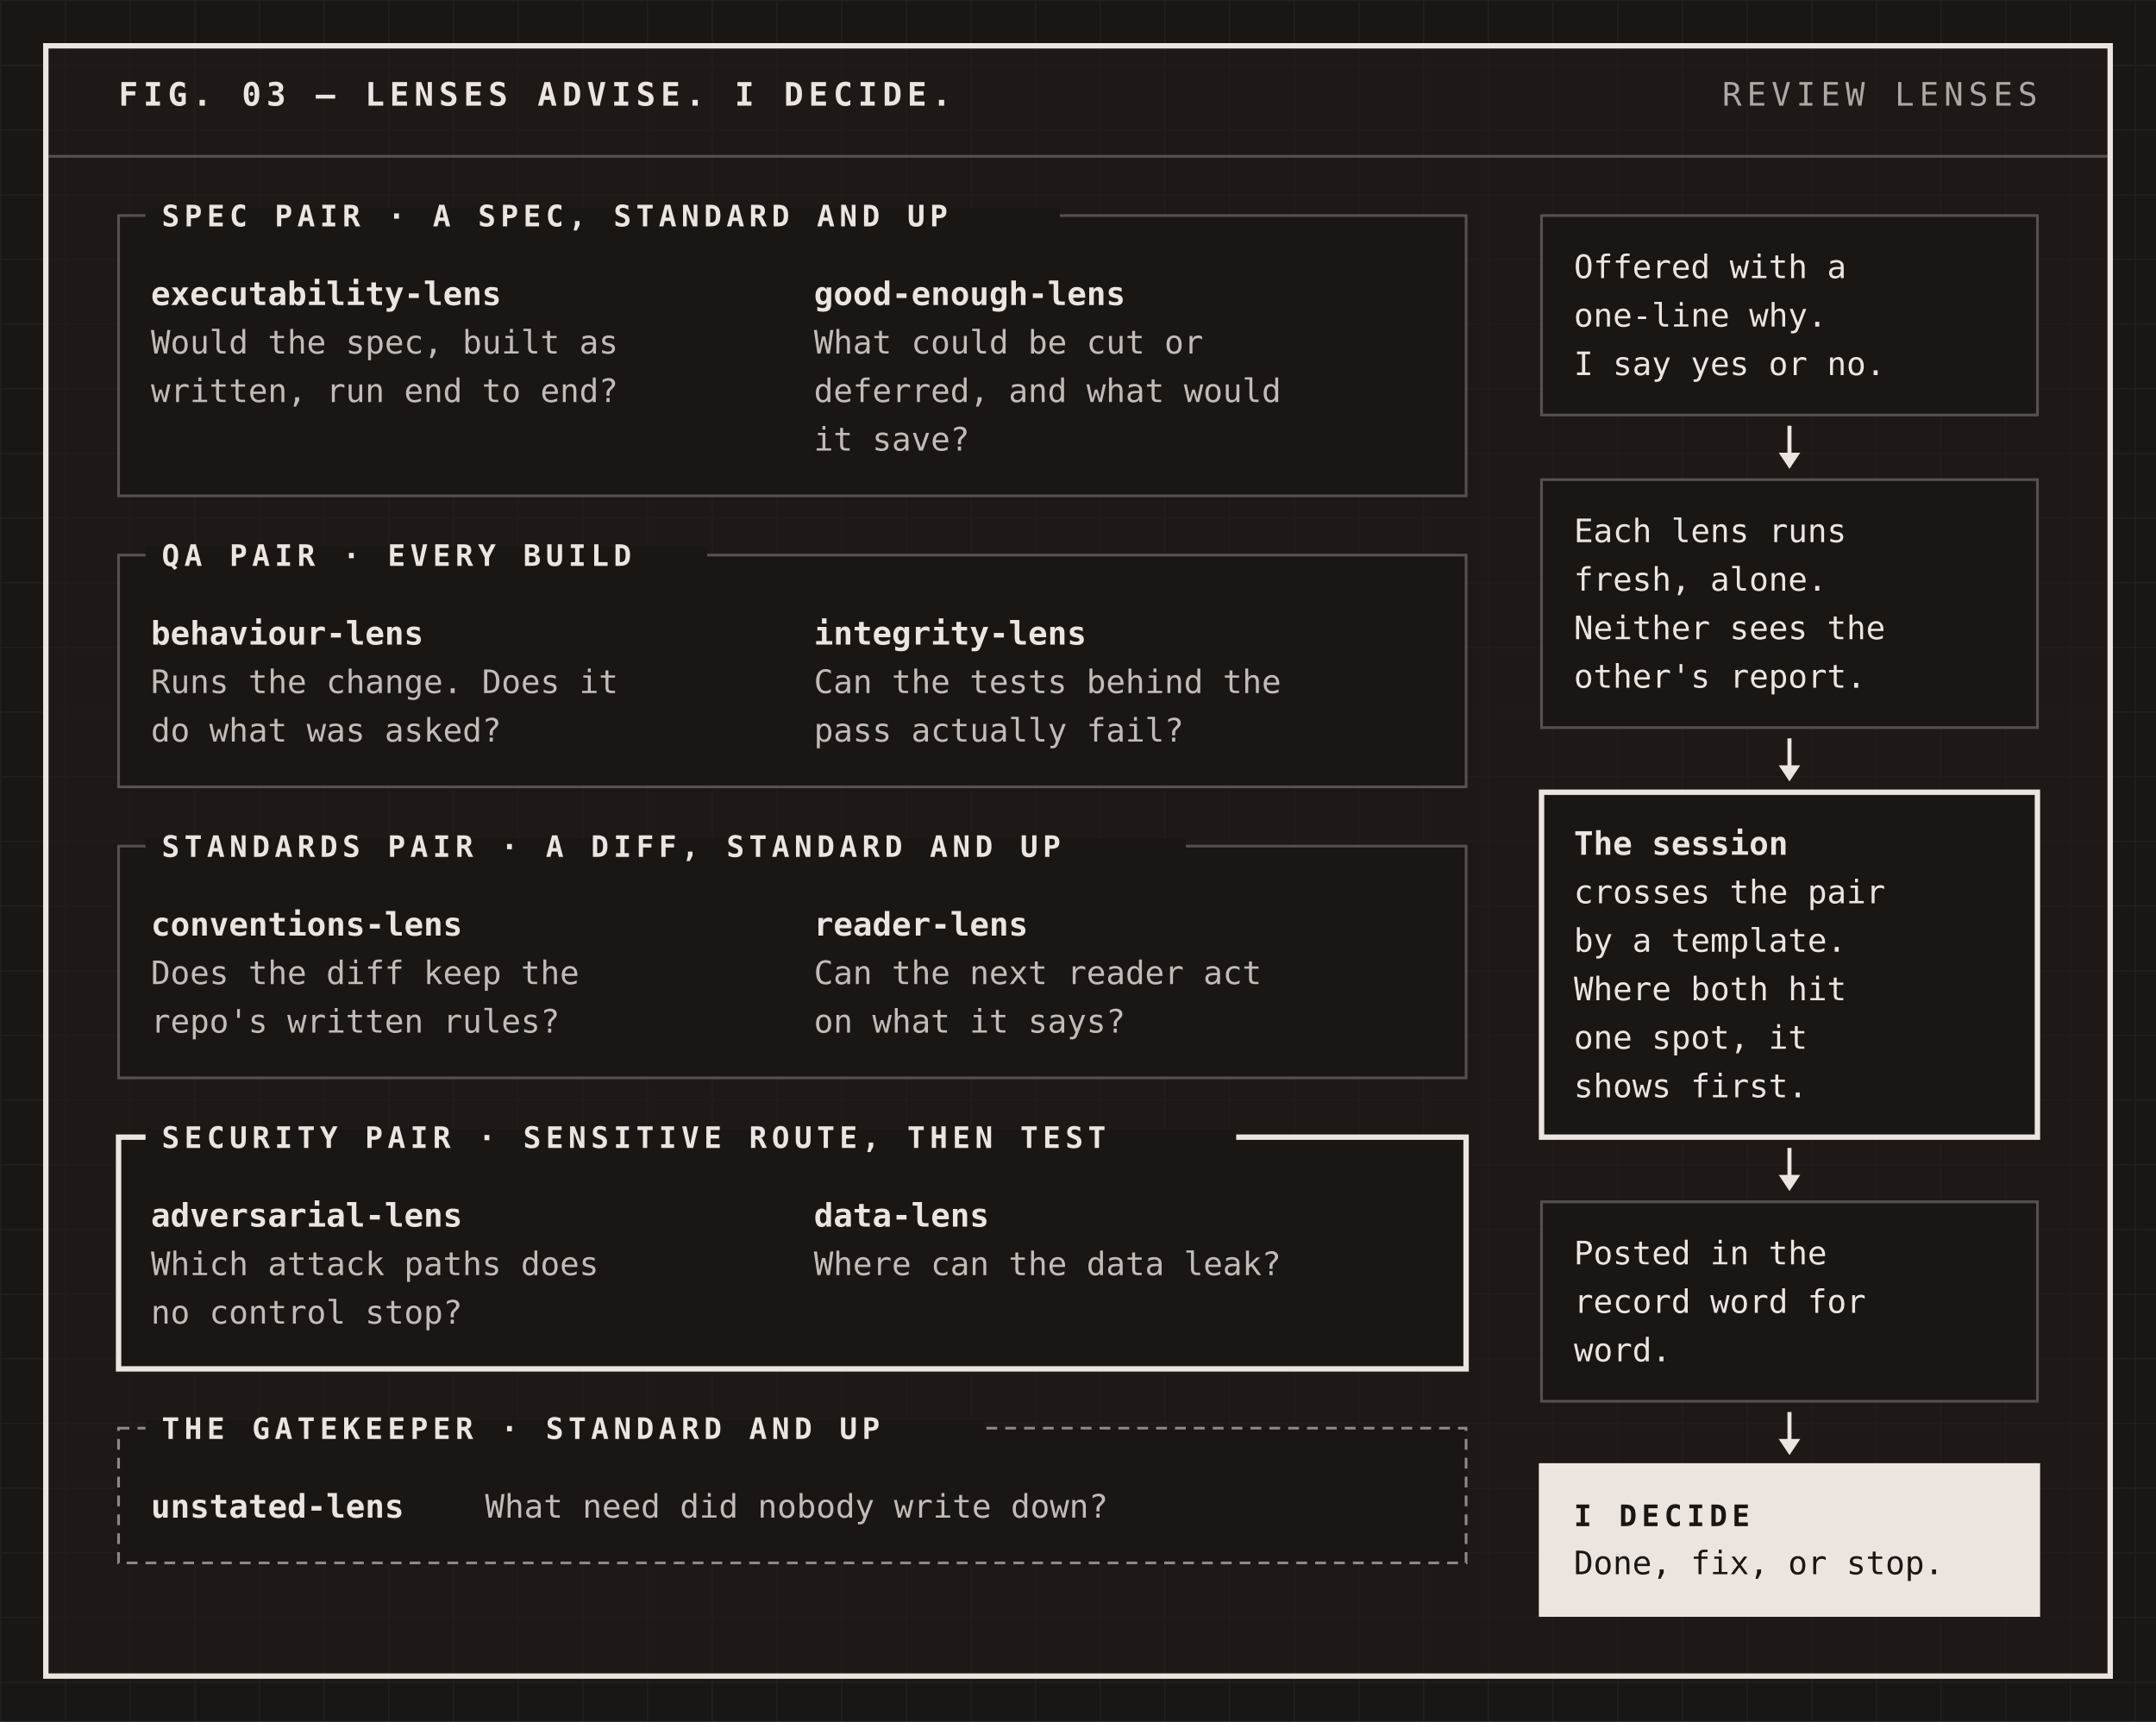
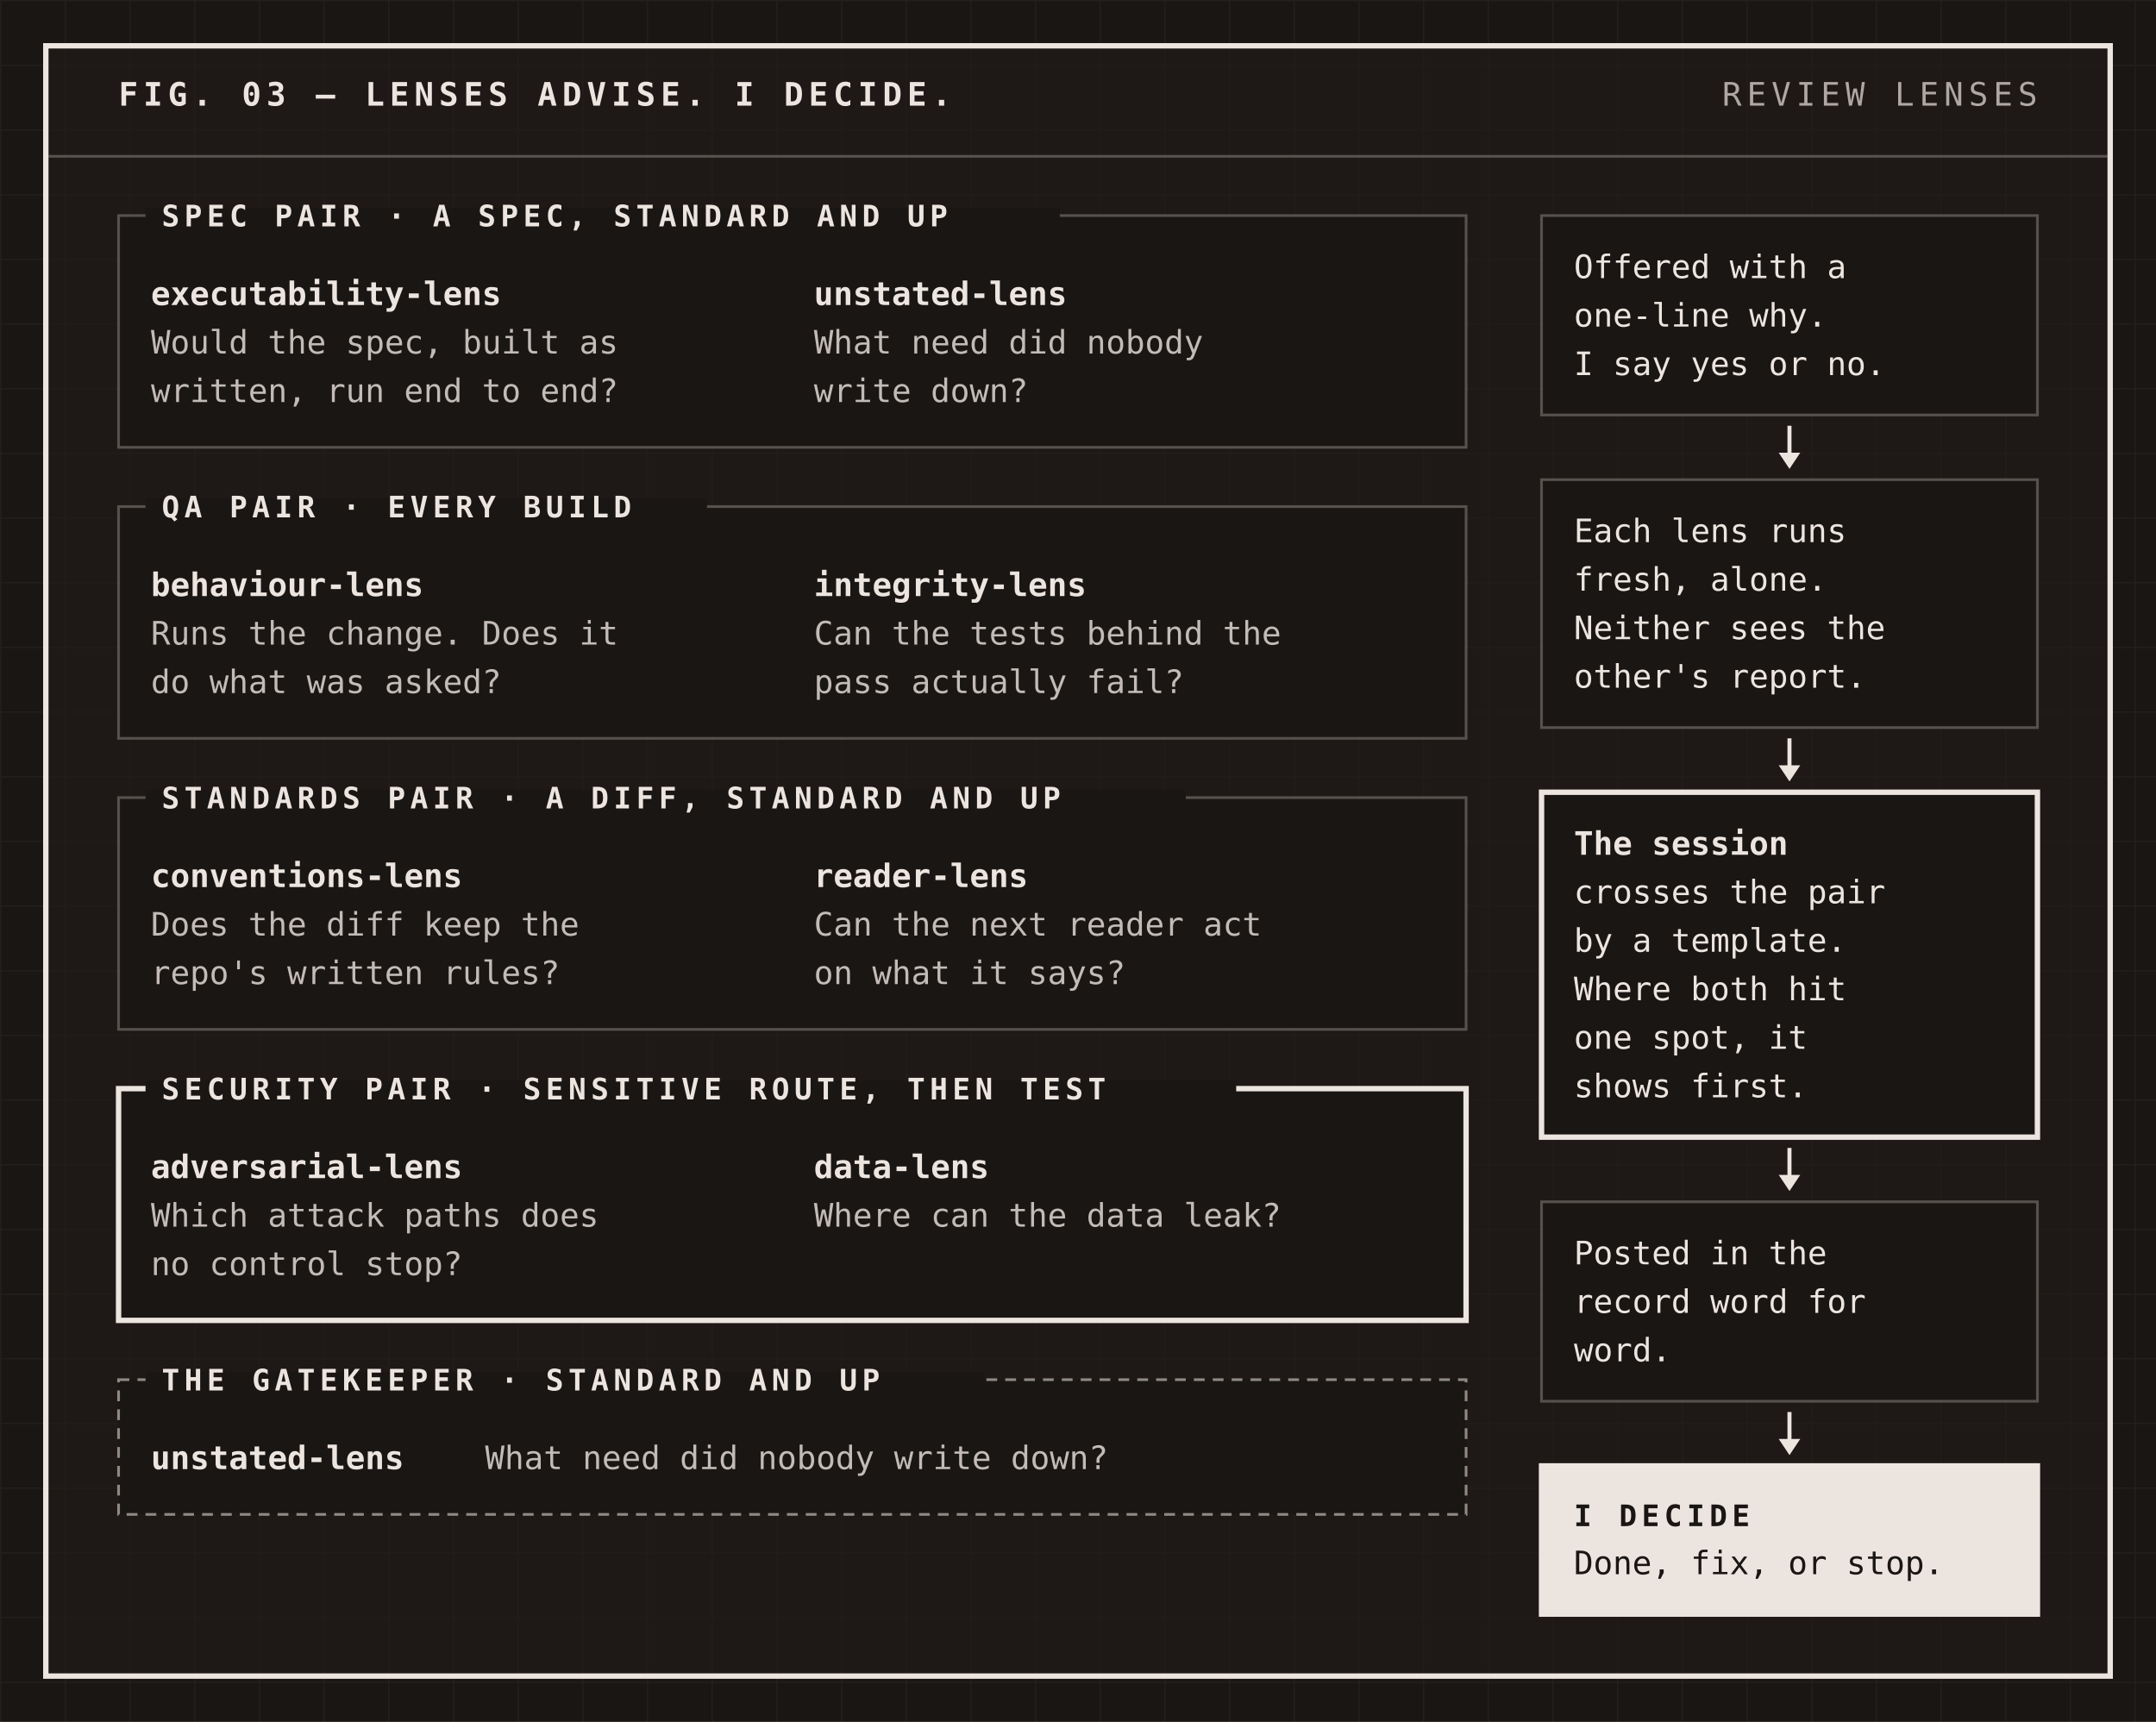
<svg xmlns="http://www.w3.org/2000/svg" width="800" height="639" viewBox="0 0 800 639" font-family="'IBM Plex Mono', ui-monospace, SFMono-Regular, Menlo, Consolas, monospace" role="img">
  <rect width="800" height="639" fill="#1a1614" />
  <defs>
    <pattern id="grid" width="24" height="24" patternUnits="userSpaceOnUse">
      <path d="M24 0H0V24" fill="none" stroke="#ece5df" stroke-opacity="0.045" stroke-width="1" />
    </pattern>
  </defs>
  <rect width="800" height="639" fill="url(#grid)" />
  <rect x="17" y="17" width="766" height="605" fill="#201b18" fill-opacity="0.72" stroke="#ece5df" stroke-width="2" />
  <text x="44" y="39.2" font-size="12" font-weight="600" letter-spacing="1.92" fill="#ece5df">FIG. 03 — LENSES ADVISE. I DECIDE.</text>
  <text x="756" y="39.2" font-size="12" letter-spacing="1.92" text-anchor="end" fill="#ece5df" fill-opacity="0.7">REVIEW LENSES</text>
  <line x1="18" y1="58" x2="782" y2="58" stroke="#ece5df" stroke-opacity="0.28" stroke-width="1" />
-   <rect x="44" y="80" width="500" height="104" fill="#1a1614" stroke="#ece5df" stroke-opacity="0.28" stroke-width="1" />
+   <rect x="44" y="80" width="500" height="86" fill="#1a1614" stroke="#ece5df" stroke-opacity="0.28" stroke-width="1" />
  <rect x="54" y="77" width="339.25" height="6" fill="#1a1614" />
  <text x="60" y="84" font-size="11" font-weight="600" letter-spacing="1.76" fill="#ece5df">SPEC PAIR · A SPEC, STANDARD AND UP</text>
  <text x="56" y="113.2" font-size="12" font-weight="600" fill="#ece5df">executability-lens</text>
  <text x="56" y="131.2" font-size="12" fill="#ece5df" fill-opacity="0.8">Would the spec, built as</text>
  <text x="56" y="149.2" font-size="12" fill="#ece5df" fill-opacity="0.8">written, run end to end?</text>
-   <text x="302" y="113.2" font-size="12" font-weight="600" fill="#ece5df">good-enough-lens</text>
-   <text x="302" y="131.2" font-size="12" fill="#ece5df" fill-opacity="0.8">What could be cut or</text>
-   <text x="302" y="149.2" font-size="12" fill="#ece5df" fill-opacity="0.8">deferred, and what would</text>
-   <text x="302" y="167.2" font-size="12" fill="#ece5df" fill-opacity="0.8">it save?</text>
-   <rect x="44" y="206" width="500" height="86" fill="#1a1614" stroke="#ece5df" stroke-opacity="0.28" stroke-width="1" />
-   <rect x="54" y="203" width="208.35" height="6" fill="#1a1614" />
-   <text x="60" y="210" font-size="11" font-weight="600" letter-spacing="1.76" fill="#ece5df">QA PAIR · EVERY BUILD</text>
-   <text x="56" y="239.2" font-size="12" font-weight="600" fill="#ece5df">behaviour-lens</text>
-   <text x="56" y="257.2" font-size="12" fill="#ece5df" fill-opacity="0.8">Runs the change. Does it</text>
-   <text x="56" y="275.2" font-size="12" fill="#ece5df" fill-opacity="0.8">do what was asked?</text>
-   <text x="302" y="239.2" font-size="12" font-weight="600" fill="#ece5df">integrity-lens</text>
-   <text x="302" y="257.2" font-size="12" fill="#ece5df" fill-opacity="0.8">Can the tests behind the</text>
-   <text x="302" y="275.2" font-size="12" fill="#ece5df" fill-opacity="0.8">pass actually fail?</text>
-   <rect x="44" y="314" width="500" height="86" fill="#1a1614" stroke="#ece5df" stroke-opacity="0.28" stroke-width="1" />
-   <rect x="54" y="311" width="386" height="6" fill="#1a1614" />
-   <text x="60" y="318" font-size="11" font-weight="600" letter-spacing="1.76" fill="#ece5df">STANDARDS PAIR · A DIFF, STANDARD AND UP</text>
-   <text x="56" y="347.2" font-size="12" font-weight="600" fill="#ece5df">conventions-lens</text>
-   <text x="56" y="365.2" font-size="12" fill="#ece5df" fill-opacity="0.8">Does the diff keep the</text>
-   <text x="56" y="383.2" font-size="12" fill="#ece5df" fill-opacity="0.8">repo's written rules?</text>
-   <text x="302" y="347.2" font-size="12" font-weight="600" fill="#ece5df">reader-lens</text>
-   <text x="302" y="365.2" font-size="12" fill="#ece5df" fill-opacity="0.8">Can the next reader act</text>
-   <text x="302" y="383.2" font-size="12" fill="#ece5df" fill-opacity="0.8">on what it says?</text>
-   <rect x="44" y="422" width="500" height="86" fill="#1a1614" stroke="#ece5df" stroke-width="2" />
-   <rect x="54" y="419" width="404.7" height="6" fill="#1a1614" />
-   <text x="60" y="426" font-size="11" font-weight="600" letter-spacing="1.76" fill="#ece5df">SECURITY PAIR · SENSITIVE ROUTE, THEN TEST</text>
-   <text x="56" y="455.2" font-size="12" font-weight="600" fill="#ece5df">adversarial-lens</text>
-   <text x="56" y="473.2" font-size="12" fill="#ece5df" fill-opacity="0.8">Which attack paths does</text>
-   <text x="56" y="491.2" font-size="12" fill="#ece5df" fill-opacity="0.8">no control stop?</text>
-   <text x="302" y="455.2" font-size="12" font-weight="600" fill="#ece5df">data-lens</text>
-   <text x="302" y="473.2" font-size="12" fill="#ece5df" fill-opacity="0.8">Where can the data leak?</text>
-   <rect x="44" y="530" width="500" height="50" fill="#1a1614" stroke="#ece5df" stroke-opacity="0.55" stroke-width="1" stroke-dasharray="4 3" />
-   <rect x="54" y="527" width="311.2" height="6" fill="#1a1614" />
-   <text x="60" y="534" font-size="11" font-weight="600" letter-spacing="1.76" fill="#ece5df">THE GATEKEEPER · STANDARD AND UP</text>
-   <text x="56" y="563.2" font-size="12" font-weight="600" fill="#ece5df">unstated-lens</text>
-   <text x="180" y="563.2" font-size="12" fill="#ece5df" fill-opacity="0.8">What need did nobody write down?</text>
+   <text x="302" y="113.2" font-size="12" font-weight="600" fill="#ece5df">unstated-lens</text>
+   <text x="302" y="131.2" font-size="12" fill="#ece5df" fill-opacity="0.8">What need did nobody</text>
+   <text x="302" y="149.2" font-size="12" fill="#ece5df" fill-opacity="0.8">write down?</text>
+   <rect x="44" y="188" width="500" height="86" fill="#1a1614" stroke="#ece5df" stroke-opacity="0.28" stroke-width="1" />
+   <rect x="54" y="185" width="208.35" height="6" fill="#1a1614" />
+   <text x="60" y="192" font-size="11" font-weight="600" letter-spacing="1.76" fill="#ece5df">QA PAIR · EVERY BUILD</text>
+   <text x="56" y="221.2" font-size="12" font-weight="600" fill="#ece5df">behaviour-lens</text>
+   <text x="56" y="239.2" font-size="12" fill="#ece5df" fill-opacity="0.8">Runs the change. Does it</text>
+   <text x="56" y="257.2" font-size="12" fill="#ece5df" fill-opacity="0.8">do what was asked?</text>
+   <text x="302" y="221.2" font-size="12" font-weight="600" fill="#ece5df">integrity-lens</text>
+   <text x="302" y="239.2" font-size="12" fill="#ece5df" fill-opacity="0.8">Can the tests behind the</text>
+   <text x="302" y="257.2" font-size="12" fill="#ece5df" fill-opacity="0.8">pass actually fail?</text>
+   <rect x="44" y="296" width="500" height="86" fill="#1a1614" stroke="#ece5df" stroke-opacity="0.28" stroke-width="1" />
+   <rect x="54" y="293" width="386" height="6" fill="#1a1614" />
+   <text x="60" y="300" font-size="11" font-weight="600" letter-spacing="1.76" fill="#ece5df">STANDARDS PAIR · A DIFF, STANDARD AND UP</text>
+   <text x="56" y="329.2" font-size="12" font-weight="600" fill="#ece5df">conventions-lens</text>
+   <text x="56" y="347.2" font-size="12" fill="#ece5df" fill-opacity="0.8">Does the diff keep the</text>
+   <text x="56" y="365.2" font-size="12" fill="#ece5df" fill-opacity="0.8">repo's written rules?</text>
+   <text x="302" y="329.2" font-size="12" font-weight="600" fill="#ece5df">reader-lens</text>
+   <text x="302" y="347.2" font-size="12" fill="#ece5df" fill-opacity="0.8">Can the next reader act</text>
+   <text x="302" y="365.2" font-size="12" fill="#ece5df" fill-opacity="0.8">on what it says?</text>
+   <rect x="44" y="404" width="500" height="86" fill="#1a1614" stroke="#ece5df" stroke-width="2" />
+   <rect x="54" y="401" width="404.7" height="6" fill="#1a1614" />
+   <text x="60" y="408" font-size="11" font-weight="600" letter-spacing="1.76" fill="#ece5df">SECURITY PAIR · SENSITIVE ROUTE, THEN TEST</text>
+   <text x="56" y="437.2" font-size="12" font-weight="600" fill="#ece5df">adversarial-lens</text>
+   <text x="56" y="455.2" font-size="12" fill="#ece5df" fill-opacity="0.8">Which attack paths does</text>
+   <text x="56" y="473.2" font-size="12" fill="#ece5df" fill-opacity="0.8">no control stop?</text>
+   <text x="302" y="437.2" font-size="12" font-weight="600" fill="#ece5df">data-lens</text>
+   <text x="302" y="455.2" font-size="12" fill="#ece5df" fill-opacity="0.8">Where can the data leak?</text>
+   <rect x="44" y="512" width="500" height="50" fill="#1a1614" stroke="#ece5df" stroke-opacity="0.55" stroke-width="1" stroke-dasharray="4 3" />
+   <rect x="54" y="509" width="311.2" height="6" fill="#1a1614" />
+   <text x="60" y="516" font-size="11" font-weight="600" letter-spacing="1.76" fill="#ece5df">THE GATEKEEPER · STANDARD AND UP</text>
+   <text x="56" y="545.2" font-size="12" font-weight="600" fill="#ece5df">unstated-lens</text>
+   <text x="180" y="545.2" font-size="12" fill="#ece5df" fill-opacity="0.8">What need did nobody write down?</text>
  <rect x="572" y="80" width="184" height="74" fill="#1a1614" stroke="#ece5df" stroke-opacity="0.28" stroke-width="1" />
  <text x="584" y="103.2" font-size="12" fill="#ece5df">Offered with a</text>
  <text x="584" y="121.2" font-size="12" fill="#ece5df">one-line why.</text>
  <text x="584" y="139.2" font-size="12" fill="#ece5df">I say yes or no.</text>
  <line x1="664" y1="158" x2="664" y2="169" stroke="#ece5df" stroke-width="1.5" />
  <path d="M660 168L668 168L664 174Z" fill="#ece5df" />
  <rect x="572" y="178" width="184" height="92" fill="#1a1614" stroke="#ece5df" stroke-opacity="0.28" stroke-width="1" />
  <text x="584" y="201.2" font-size="12" fill="#ece5df">Each lens runs</text>
  <text x="584" y="219.2" font-size="12" fill="#ece5df">fresh, alone.</text>
  <text x="584" y="237.2" font-size="12" fill="#ece5df">Neither sees the</text>
  <text x="584" y="255.2" font-size="12" fill="#ece5df">other's report.</text>
  <line x1="664" y1="274" x2="664" y2="285" stroke="#ece5df" stroke-width="1.5" />
  <path d="M660 284L668 284L664 290Z" fill="#ece5df" />
  <rect x="572" y="294" width="184" height="128" fill="#1a1614" stroke="#ece5df" stroke-width="2" />
  <text x="584" y="317.2" font-size="12" font-weight="600" fill="#ece5df">The session</text>
  <text x="584" y="335.2" font-size="12" fill="#ece5df">crosses the pair</text>
  <text x="584" y="353.2" font-size="12" fill="#ece5df">by a template.</text>
  <text x="584" y="371.2" font-size="12" fill="#ece5df">Where both hit</text>
  <text x="584" y="389.2" font-size="12" fill="#ece5df">one spot, it</text>
  <text x="584" y="407.2" font-size="12" fill="#ece5df">shows first.</text>
  <line x1="664" y1="426" x2="664" y2="437" stroke="#ece5df" stroke-width="1.5" />
  <path d="M660 436L668 436L664 442Z" fill="#ece5df" />
  <rect x="572" y="446" width="184" height="74" fill="#1a1614" stroke="#ece5df" stroke-opacity="0.28" stroke-width="1" />
  <text x="584" y="469.2" font-size="12" fill="#ece5df">Posted in the</text>
  <text x="584" y="487.2" font-size="12" fill="#ece5df">record word for</text>
  <text x="584" y="505.2" font-size="12" fill="#ece5df">word.</text>
  <line x1="664" y1="524" x2="664" y2="535" stroke="#ece5df" stroke-width="1.5" />
  <path d="M660 534L668 534L664 540Z" fill="#ece5df" />
  <rect x="572" y="544" width="184" height="55" fill="#ece5df" stroke="#ece5df" stroke-width="2" />
  <text x="584" y="566.35" font-size="11" font-weight="600" letter-spacing="1.76" fill="#1a1614">I DECIDE</text>
  <text x="584" y="584.2" font-size="12" fill="#1a1614">Done, fix, or stop.</text>
</svg>
